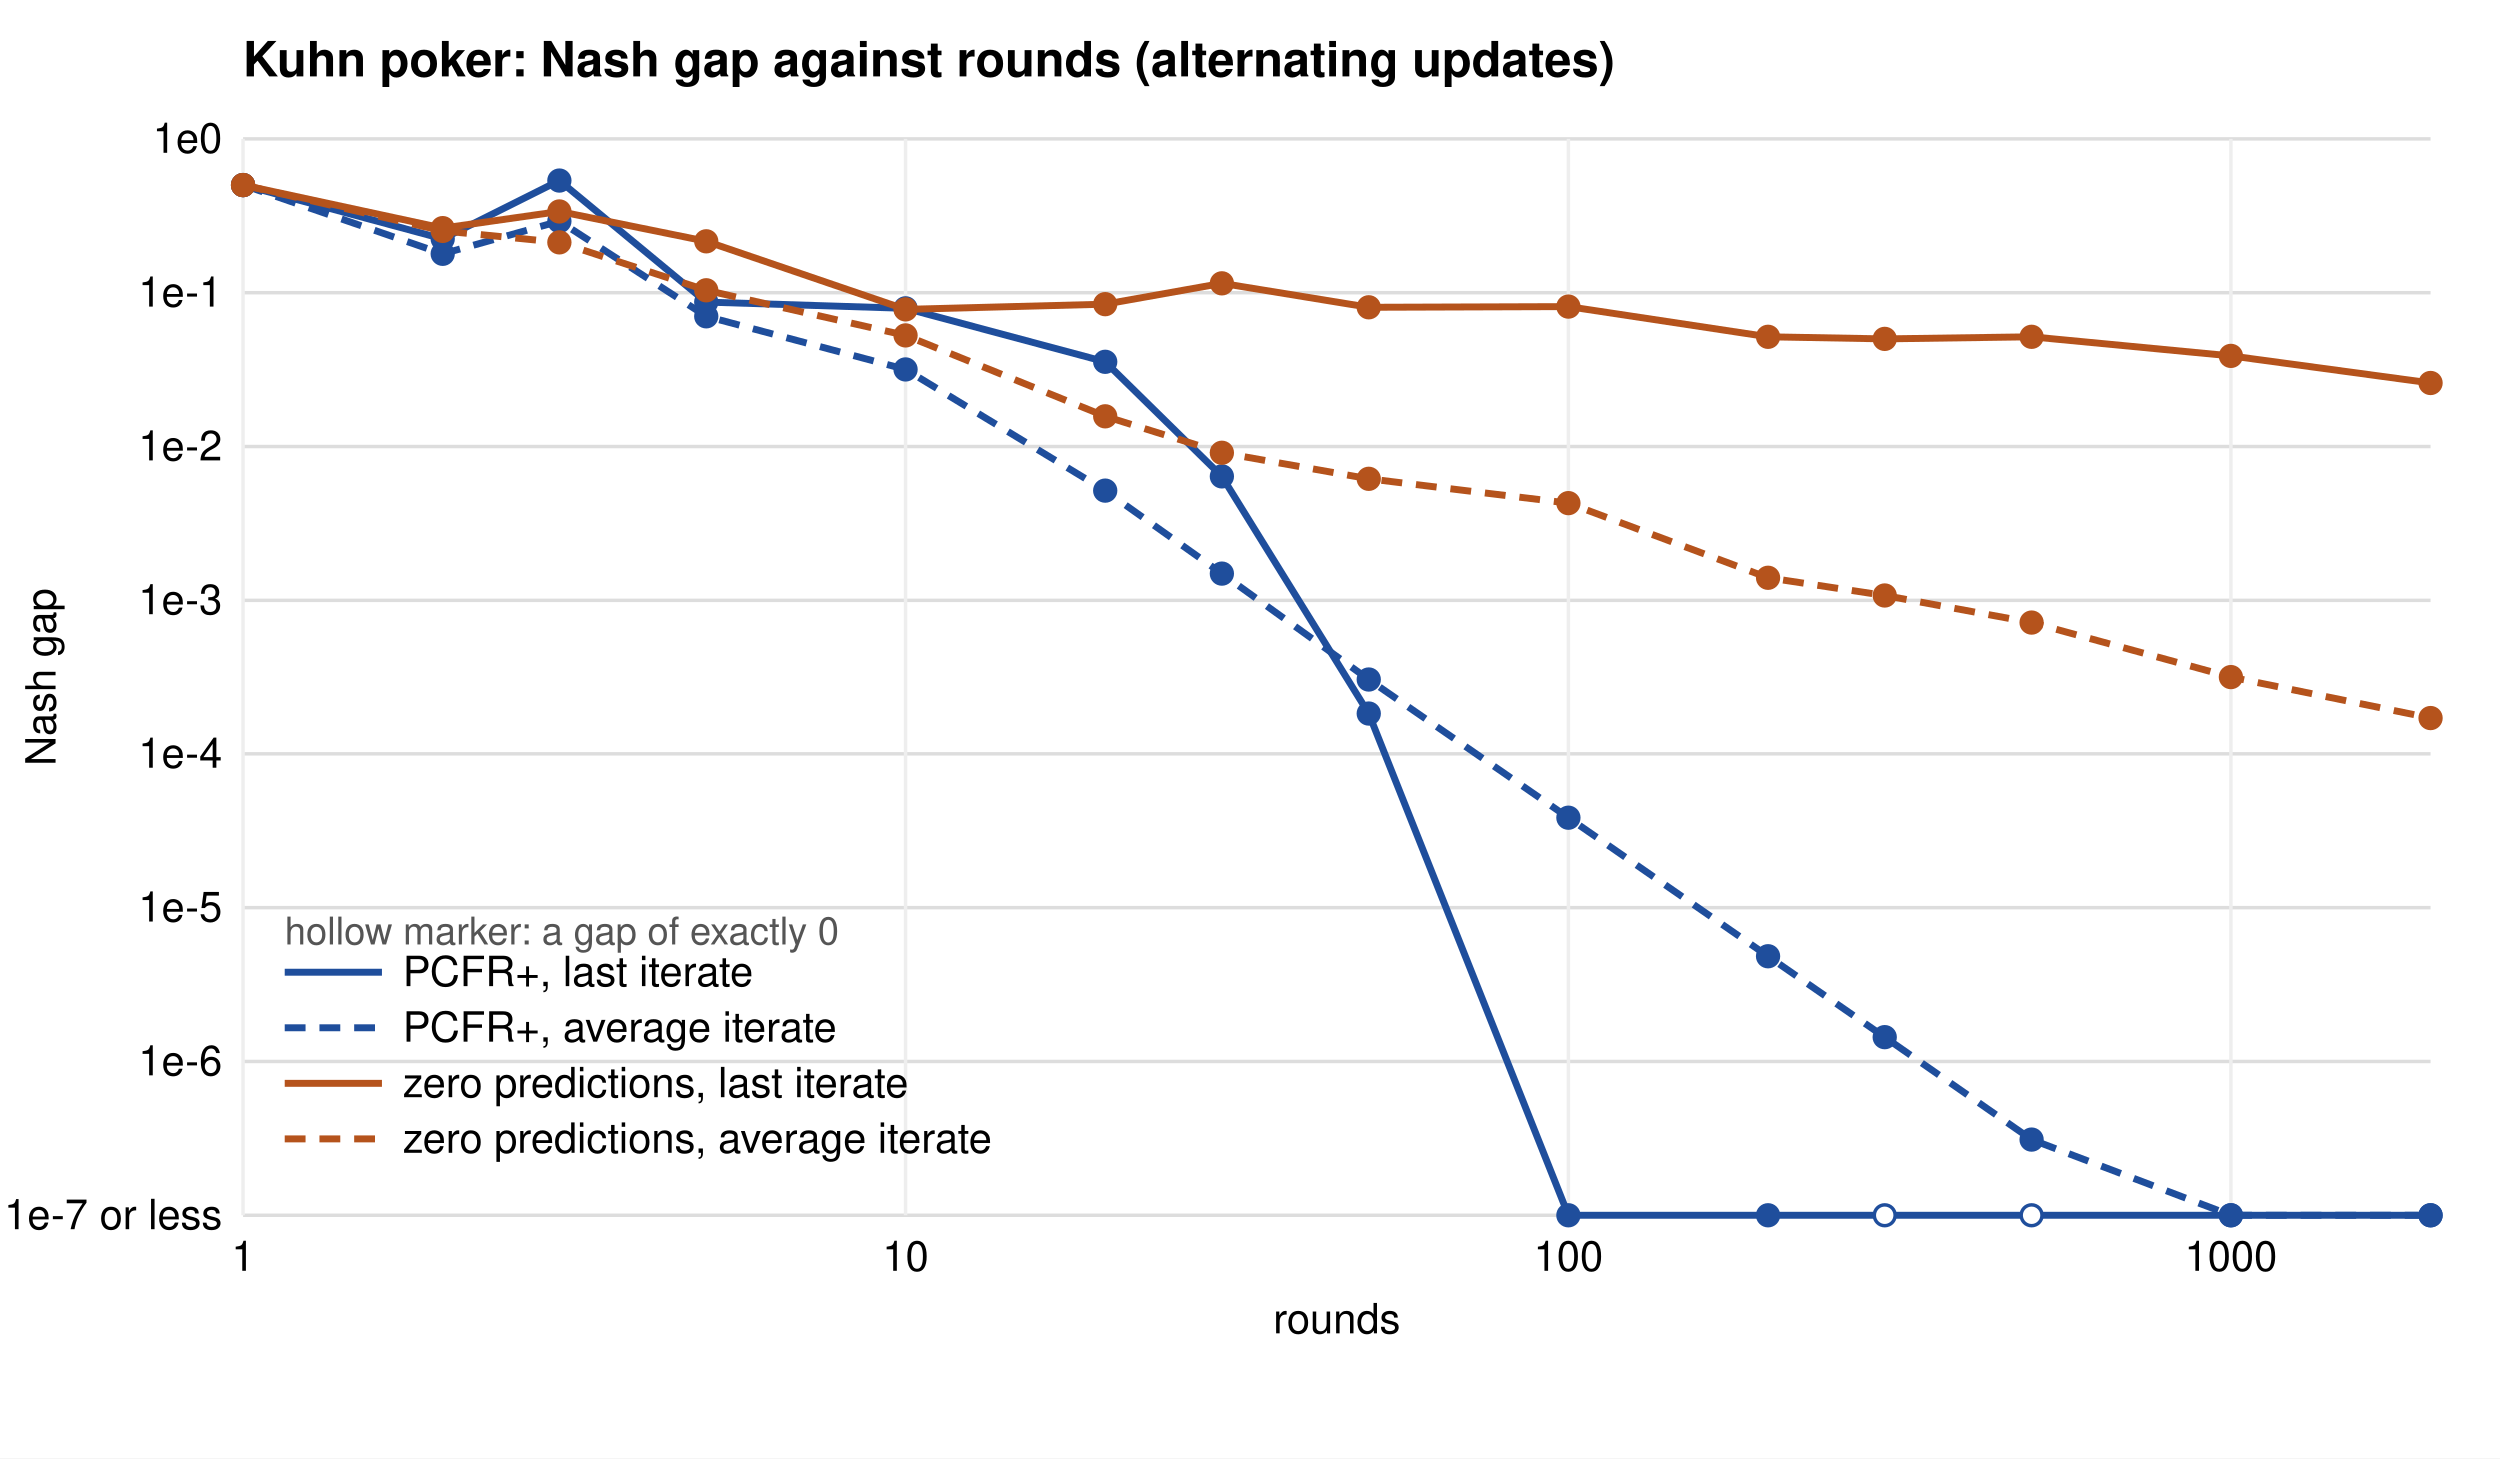
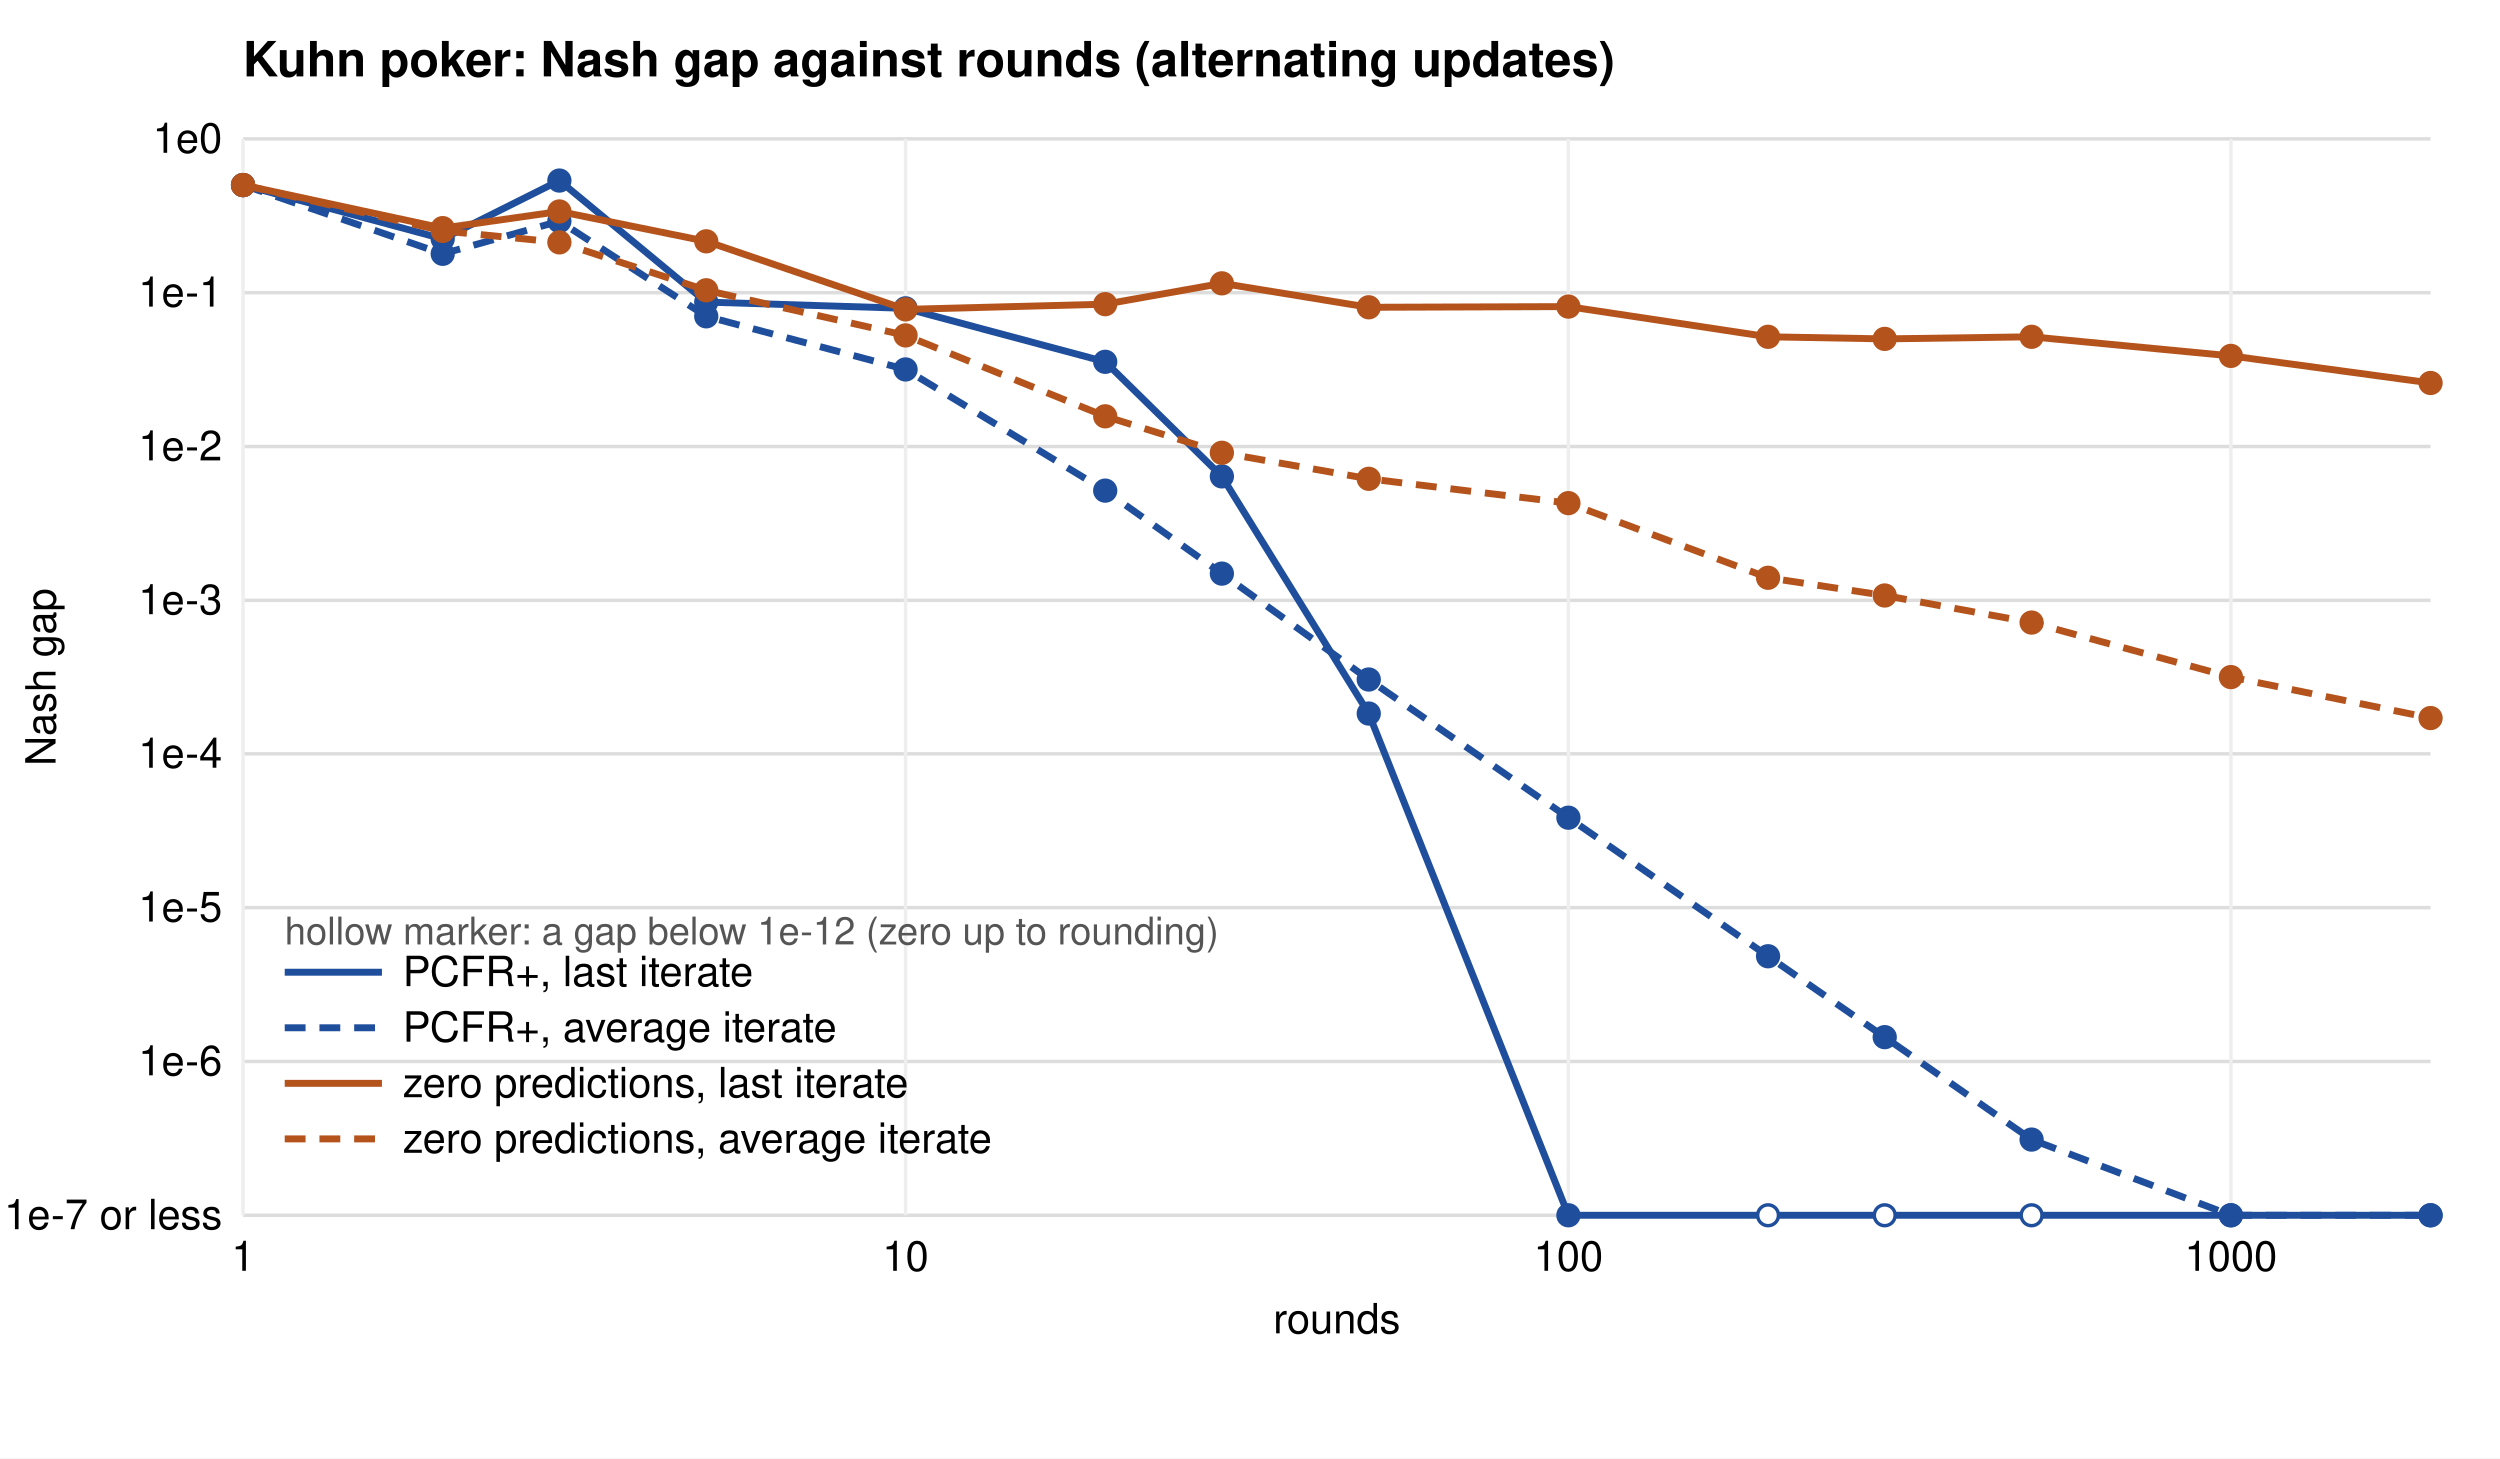
<svg xmlns="http://www.w3.org/2000/svg" width="720" height="420" viewBox="0 0 720 420" font-family="Helvetica, Arial, sans-serif" font-size="12">
  <rect width="720" height="420" fill="white" />
  <text x="70" y="22" font-size="14" font-weight="bold">Kuhn poker: Nash gap against rounds (alternating updates)</text>
  <line x1="70" y1="350.0" x2="700" y2="350.0" stroke="#ddd" />
  <text x="64" y="354.0" text-anchor="end">1e-7 or less</text>
  <line x1="70" y1="305.7" x2="700" y2="305.7" stroke="#ddd" />
  <text x="64" y="309.7" text-anchor="end">1e-6</text>
  <line x1="70" y1="261.4" x2="700" y2="261.4" stroke="#ddd" />
  <text x="64" y="265.4" text-anchor="end">1e-5</text>
  <line x1="70" y1="217.1" x2="700" y2="217.1" stroke="#ddd" />
  <text x="64" y="221.1" text-anchor="end">1e-4</text>
  <line x1="70" y1="172.9" x2="700" y2="172.9" stroke="#ddd" />
  <text x="64" y="176.9" text-anchor="end">1e-3</text>
  <line x1="70" y1="128.6" x2="700" y2="128.6" stroke="#ddd" />
  <text x="64" y="132.6" text-anchor="end">1e-2</text>
  <line x1="70" y1="84.3" x2="700" y2="84.3" stroke="#ddd" />
  <text x="64" y="88.3" text-anchor="end">1e-1</text>
  <line x1="70" y1="40.0" x2="700" y2="40.0" stroke="#ddd" />
  <text x="64" y="44.0" text-anchor="end">1e0</text>
  <line x1="70.0" y1="40" x2="70.0" y2="350" stroke="#eee" />
  <text x="70.0" y="366" text-anchor="middle">1</text>
  <line x1="260.8" y1="40" x2="260.8" y2="350" stroke="#eee" />
  <text x="260.8" y="366" text-anchor="middle">10</text>
  <line x1="451.7" y1="40" x2="451.7" y2="350" stroke="#eee" />
  <text x="451.7" y="366" text-anchor="middle">100</text>
  <line x1="642.5" y1="40" x2="642.5" y2="350" stroke="#eee" />
  <text x="642.5" y="366" text-anchor="middle">1000</text>
  <text x="385.0" y="384" text-anchor="middle">rounds</text>
  <text transform="translate(16,195.0) rotate(-90)" text-anchor="middle">Nash gap</text>
  <polyline points="70.0,53.3 127.5,68.8 161.1,52.0 203.4,87.0 260.8,88.8 318.3,104.2 351.9,137.2 394.2,205.5 451.7,350.0 509.2,350.0 542.8,350.0 585.1,350.0 642.5,350.0 700.0,350.0" fill="none" stroke="#1f4e9c" stroke-width="2" stroke-dasharray="" />
  <circle cx="70.0" cy="53.3" r="3" fill="#1f4e9c" stroke="#1f4e9c" />
  <circle cx="127.5" cy="68.8" r="3" fill="#1f4e9c" stroke="#1f4e9c" />
  <circle cx="161.1" cy="52.0" r="3" fill="#1f4e9c" stroke="#1f4e9c" />
  <circle cx="203.4" cy="87.0" r="3" fill="#1f4e9c" stroke="#1f4e9c" />
  <circle cx="260.8" cy="88.8" r="3" fill="#1f4e9c" stroke="#1f4e9c" />
  <circle cx="318.3" cy="104.2" r="3" fill="#1f4e9c" stroke="#1f4e9c" />
  <circle cx="351.9" cy="137.2" r="3" fill="#1f4e9c" stroke="#1f4e9c" />
  <circle cx="394.2" cy="205.5" r="3" fill="#1f4e9c" stroke="#1f4e9c" />
  <circle cx="451.7" cy="350.0" r="3" fill="#1f4e9c" stroke="#1f4e9c" />
-   <circle cx="509.2" cy="350.0" r="3" fill="#1f4e9c" stroke="#1f4e9c" />
+   <circle cx="509.2" cy="350.0" r="3" fill="white" stroke="#1f4e9c" />
  <circle cx="542.8" cy="350.0" r="3" fill="white" stroke="#1f4e9c" />
  <circle cx="585.1" cy="350.0" r="3" fill="white" stroke="#1f4e9c" />
  <circle cx="642.5" cy="350.0" r="3" fill="white" stroke="#1f4e9c" />
  <circle cx="700.0" cy="350.0" r="3" fill="white" stroke="#1f4e9c" />
  <polyline points="70.0,53.3 127.5,73.1 161.1,63.7 203.4,91.1 260.8,106.4 318.3,141.3 351.9,165.2 394.2,195.7 451.7,235.5 509.2,275.4 542.8,298.7 585.1,328.2 642.5,350.0 700.0,350.0" fill="none" stroke="#1f4e9c" stroke-width="2" stroke-dasharray="6 4" />
  <circle cx="70.0" cy="53.3" r="3" fill="#1f4e9c" stroke="#1f4e9c" />
  <circle cx="127.5" cy="73.1" r="3" fill="#1f4e9c" stroke="#1f4e9c" />
  <circle cx="161.1" cy="63.7" r="3" fill="#1f4e9c" stroke="#1f4e9c" />
  <circle cx="203.4" cy="91.1" r="3" fill="#1f4e9c" stroke="#1f4e9c" />
  <circle cx="260.8" cy="106.4" r="3" fill="#1f4e9c" stroke="#1f4e9c" />
  <circle cx="318.3" cy="141.3" r="3" fill="#1f4e9c" stroke="#1f4e9c" />
  <circle cx="351.9" cy="165.2" r="3" fill="#1f4e9c" stroke="#1f4e9c" />
  <circle cx="394.2" cy="195.7" r="3" fill="#1f4e9c" stroke="#1f4e9c" />
  <circle cx="451.7" cy="235.5" r="3" fill="#1f4e9c" stroke="#1f4e9c" />
  <circle cx="509.2" cy="275.4" r="3" fill="#1f4e9c" stroke="#1f4e9c" />
  <circle cx="542.8" cy="298.7" r="3" fill="#1f4e9c" stroke="#1f4e9c" />
  <circle cx="585.1" cy="328.2" r="3" fill="#1f4e9c" stroke="#1f4e9c" />
  <circle cx="642.5" cy="350.0" r="3" fill="#1f4e9c" stroke="#1f4e9c" />
  <circle cx="700.0" cy="350.0" r="3" fill="#1f4e9c" stroke="#1f4e9c" />
  <polyline points="70.0,53.3 127.5,65.7 161.1,60.9 203.4,69.5 260.8,89.1 318.3,87.6 351.9,81.6 394.2,88.5 451.7,88.3 509.2,97.0 542.8,97.6 585.1,97.0 642.5,102.5 700.0,110.3" fill="none" stroke="#b5531c" stroke-width="2" stroke-dasharray="" />
  <circle cx="70.0" cy="53.3" r="3" fill="#b5531c" stroke="#b5531c" />
  <circle cx="127.5" cy="65.7" r="3" fill="#b5531c" stroke="#b5531c" />
  <circle cx="161.1" cy="60.9" r="3" fill="#b5531c" stroke="#b5531c" />
  <circle cx="203.4" cy="69.5" r="3" fill="#b5531c" stroke="#b5531c" />
  <circle cx="260.8" cy="89.1" r="3" fill="#b5531c" stroke="#b5531c" />
  <circle cx="318.3" cy="87.6" r="3" fill="#b5531c" stroke="#b5531c" />
  <circle cx="351.9" cy="81.6" r="3" fill="#b5531c" stroke="#b5531c" />
  <circle cx="394.2" cy="88.5" r="3" fill="#b5531c" stroke="#b5531c" />
  <circle cx="451.7" cy="88.3" r="3" fill="#b5531c" stroke="#b5531c" />
  <circle cx="509.2" cy="97.0" r="3" fill="#b5531c" stroke="#b5531c" />
  <circle cx="542.8" cy="97.6" r="3" fill="#b5531c" stroke="#b5531c" />
  <circle cx="585.1" cy="97.0" r="3" fill="#b5531c" stroke="#b5531c" />
  <circle cx="642.5" cy="102.5" r="3" fill="#b5531c" stroke="#b5531c" />
  <circle cx="700.0" cy="110.3" r="3" fill="#b5531c" stroke="#b5531c" />
  <polyline points="70.0,53.3 127.5,66.5 161.1,69.8 203.4,83.6 260.8,96.6 318.3,119.9 351.9,130.4 394.2,137.9 451.7,144.9 509.2,166.4 542.8,171.5 585.1,179.3 642.5,195.0 700.0,206.8" fill="none" stroke="#b5531c" stroke-width="2" stroke-dasharray="6 4" />
  <circle cx="70.0" cy="53.3" r="3" fill="#b5531c" stroke="#b5531c" />
  <circle cx="127.5" cy="66.5" r="3" fill="#b5531c" stroke="#b5531c" />
  <circle cx="161.1" cy="69.8" r="3" fill="#b5531c" stroke="#b5531c" />
  <circle cx="203.4" cy="83.6" r="3" fill="#b5531c" stroke="#b5531c" />
  <circle cx="260.8" cy="96.6" r="3" fill="#b5531c" stroke="#b5531c" />
  <circle cx="318.3" cy="119.9" r="3" fill="#b5531c" stroke="#b5531c" />
  <circle cx="351.9" cy="130.4" r="3" fill="#b5531c" stroke="#b5531c" />
  <circle cx="394.2" cy="137.9" r="3" fill="#b5531c" stroke="#b5531c" />
  <circle cx="451.7" cy="144.9" r="3" fill="#b5531c" stroke="#b5531c" />
  <circle cx="509.2" cy="166.4" r="3" fill="#b5531c" stroke="#b5531c" />
  <circle cx="542.8" cy="171.5" r="3" fill="#b5531c" stroke="#b5531c" />
  <circle cx="585.1" cy="179.3" r="3" fill="#b5531c" stroke="#b5531c" />
  <circle cx="642.5" cy="195.0" r="3" fill="#b5531c" stroke="#b5531c" />
  <circle cx="700.0" cy="206.8" r="3" fill="#b5531c" stroke="#b5531c" />
  <line x1="82" y1="280" x2="110" y2="280" stroke="#1f4e9c" stroke-width="2" stroke-dasharray="" />
  <text x="116" y="284">PCFR+, last iterate</text>
  <line x1="82" y1="296" x2="110" y2="296" stroke="#1f4e9c" stroke-width="2" stroke-dasharray="6 4" />
  <text x="116" y="300">PCFR+, average iterate</text>
  <line x1="82" y1="312" x2="110" y2="312" stroke="#b5531c" stroke-width="2" stroke-dasharray="" />
  <text x="116" y="316">zero predictions, last iterate</text>
  <line x1="82" y1="328" x2="110" y2="328" stroke="#b5531c" stroke-width="2" stroke-dasharray="6 4" />
  <text x="116" y="332">zero predictions, average iterate</text>
-   <text x="82" y="272" font-size="11" fill="#555">hollow marker: a gap of exactly 0</text>
+   <text x="82" y="272" font-size="11" fill="#555">hollow marker: a gap below 1e-12 (zero up to rounding)</text>
</svg>
